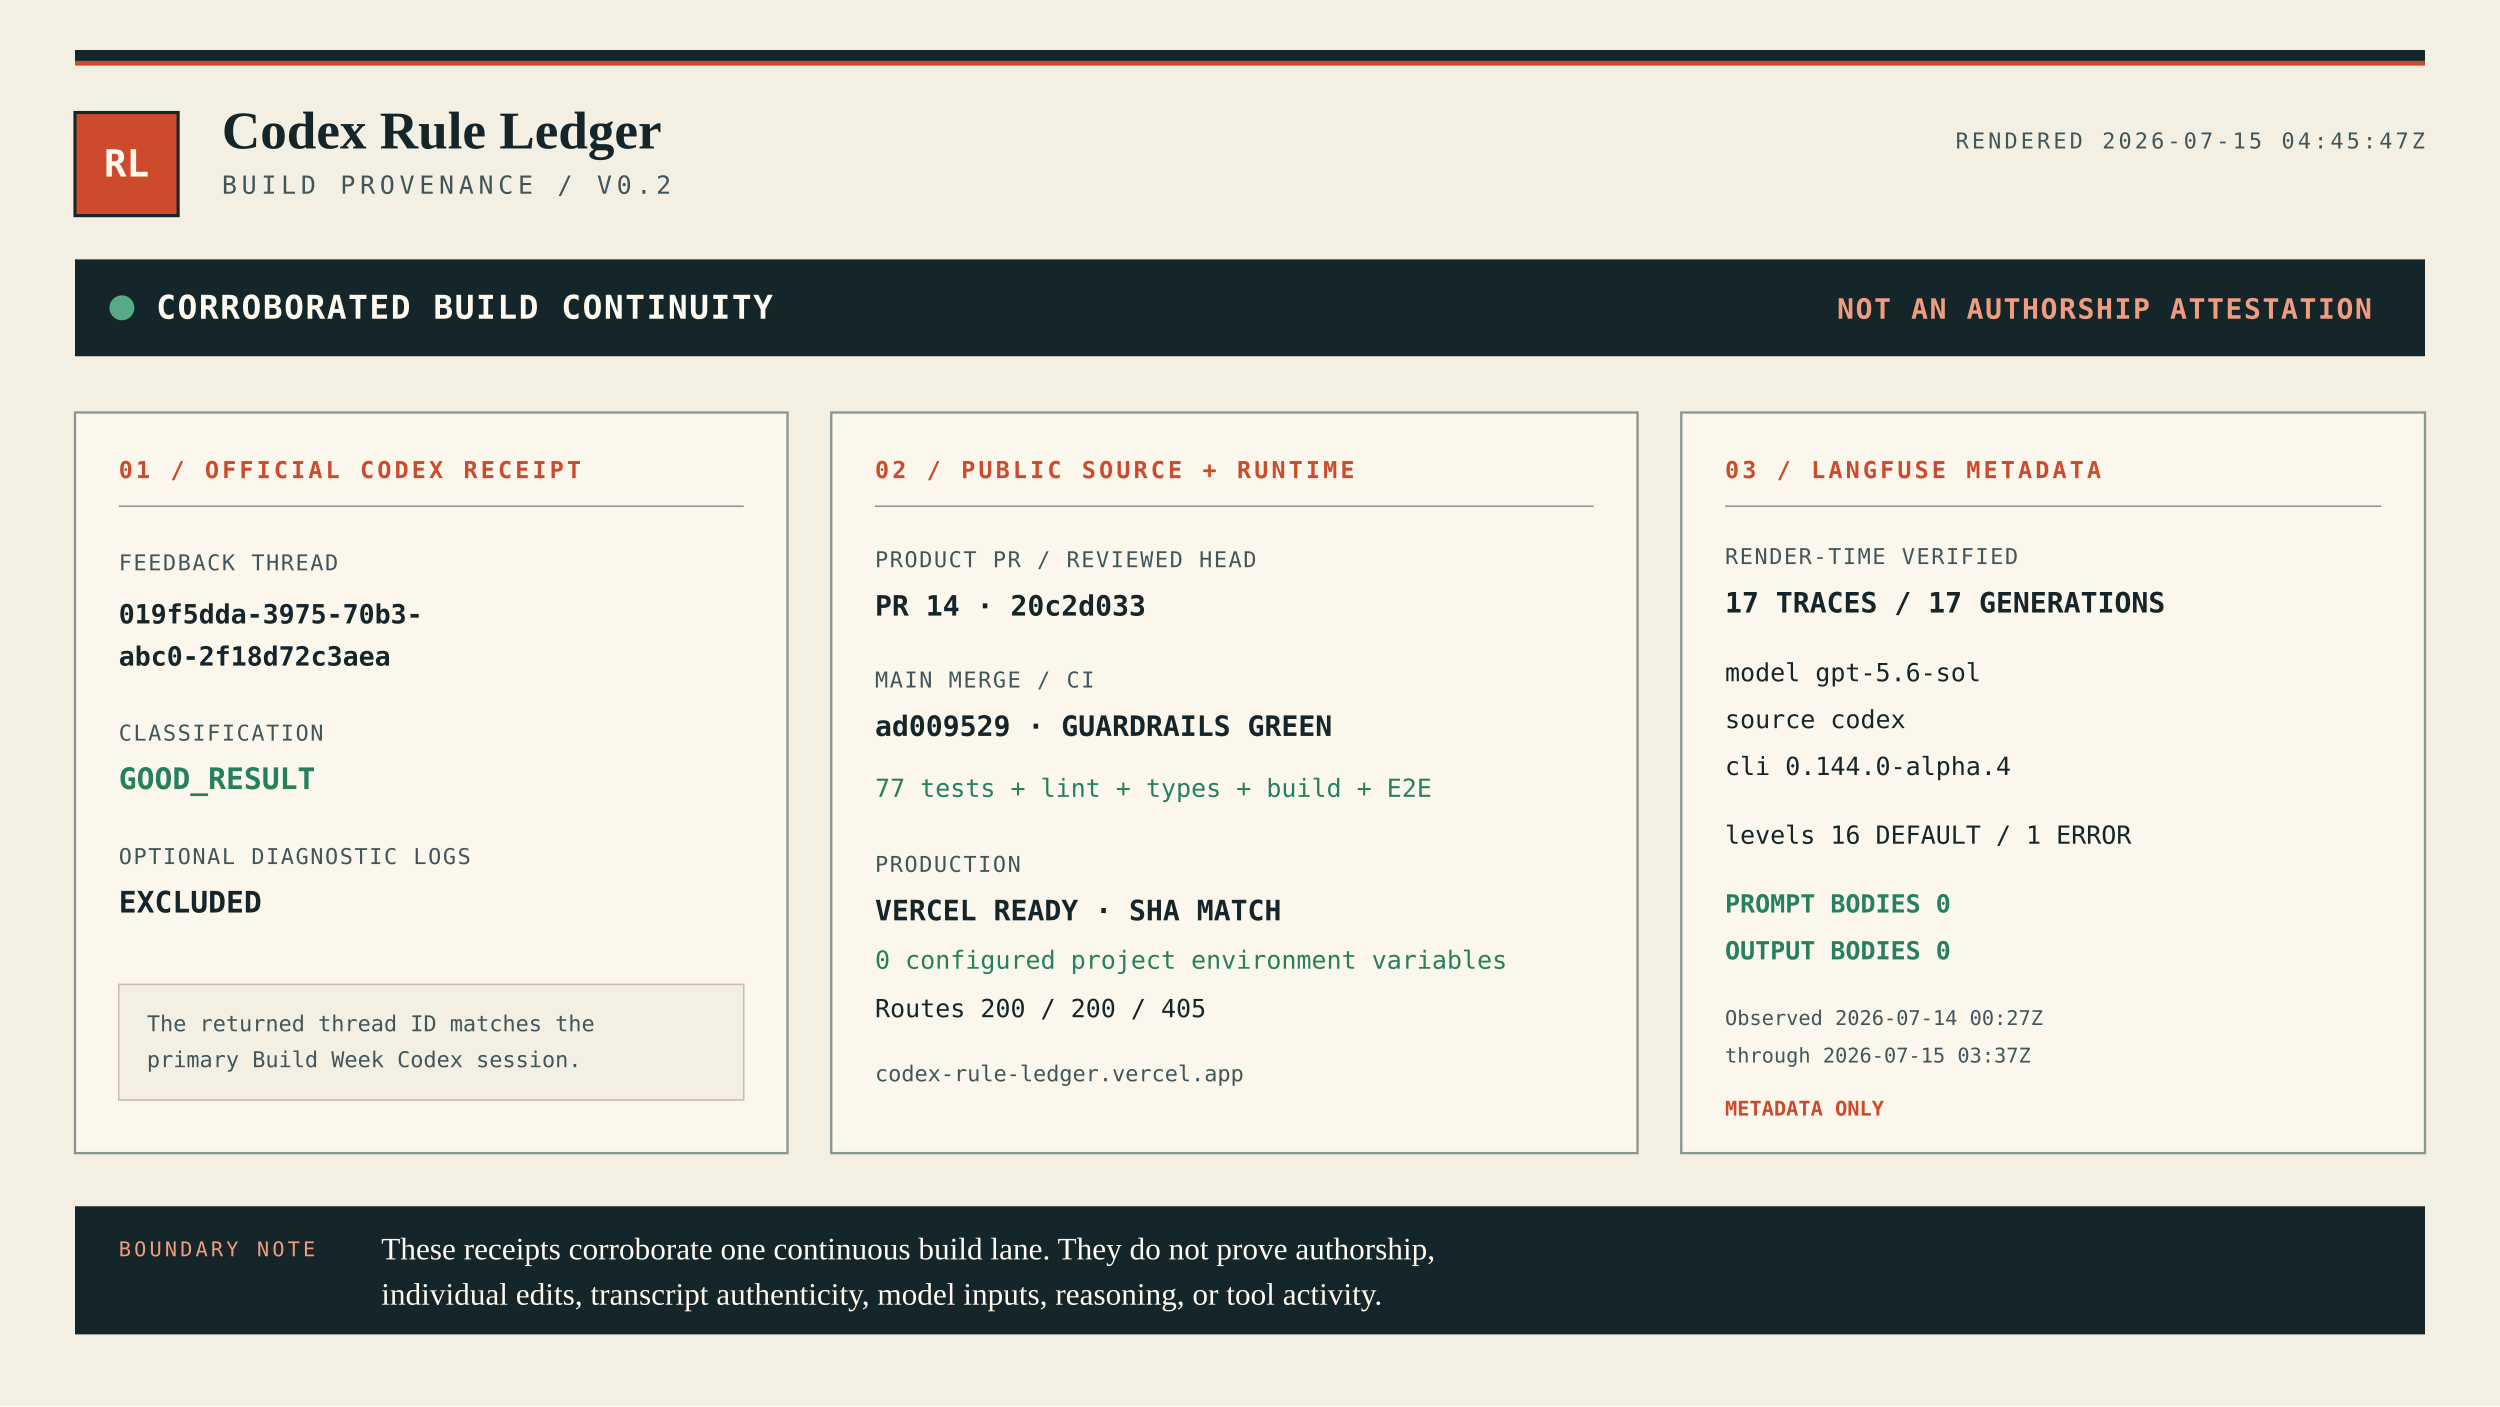
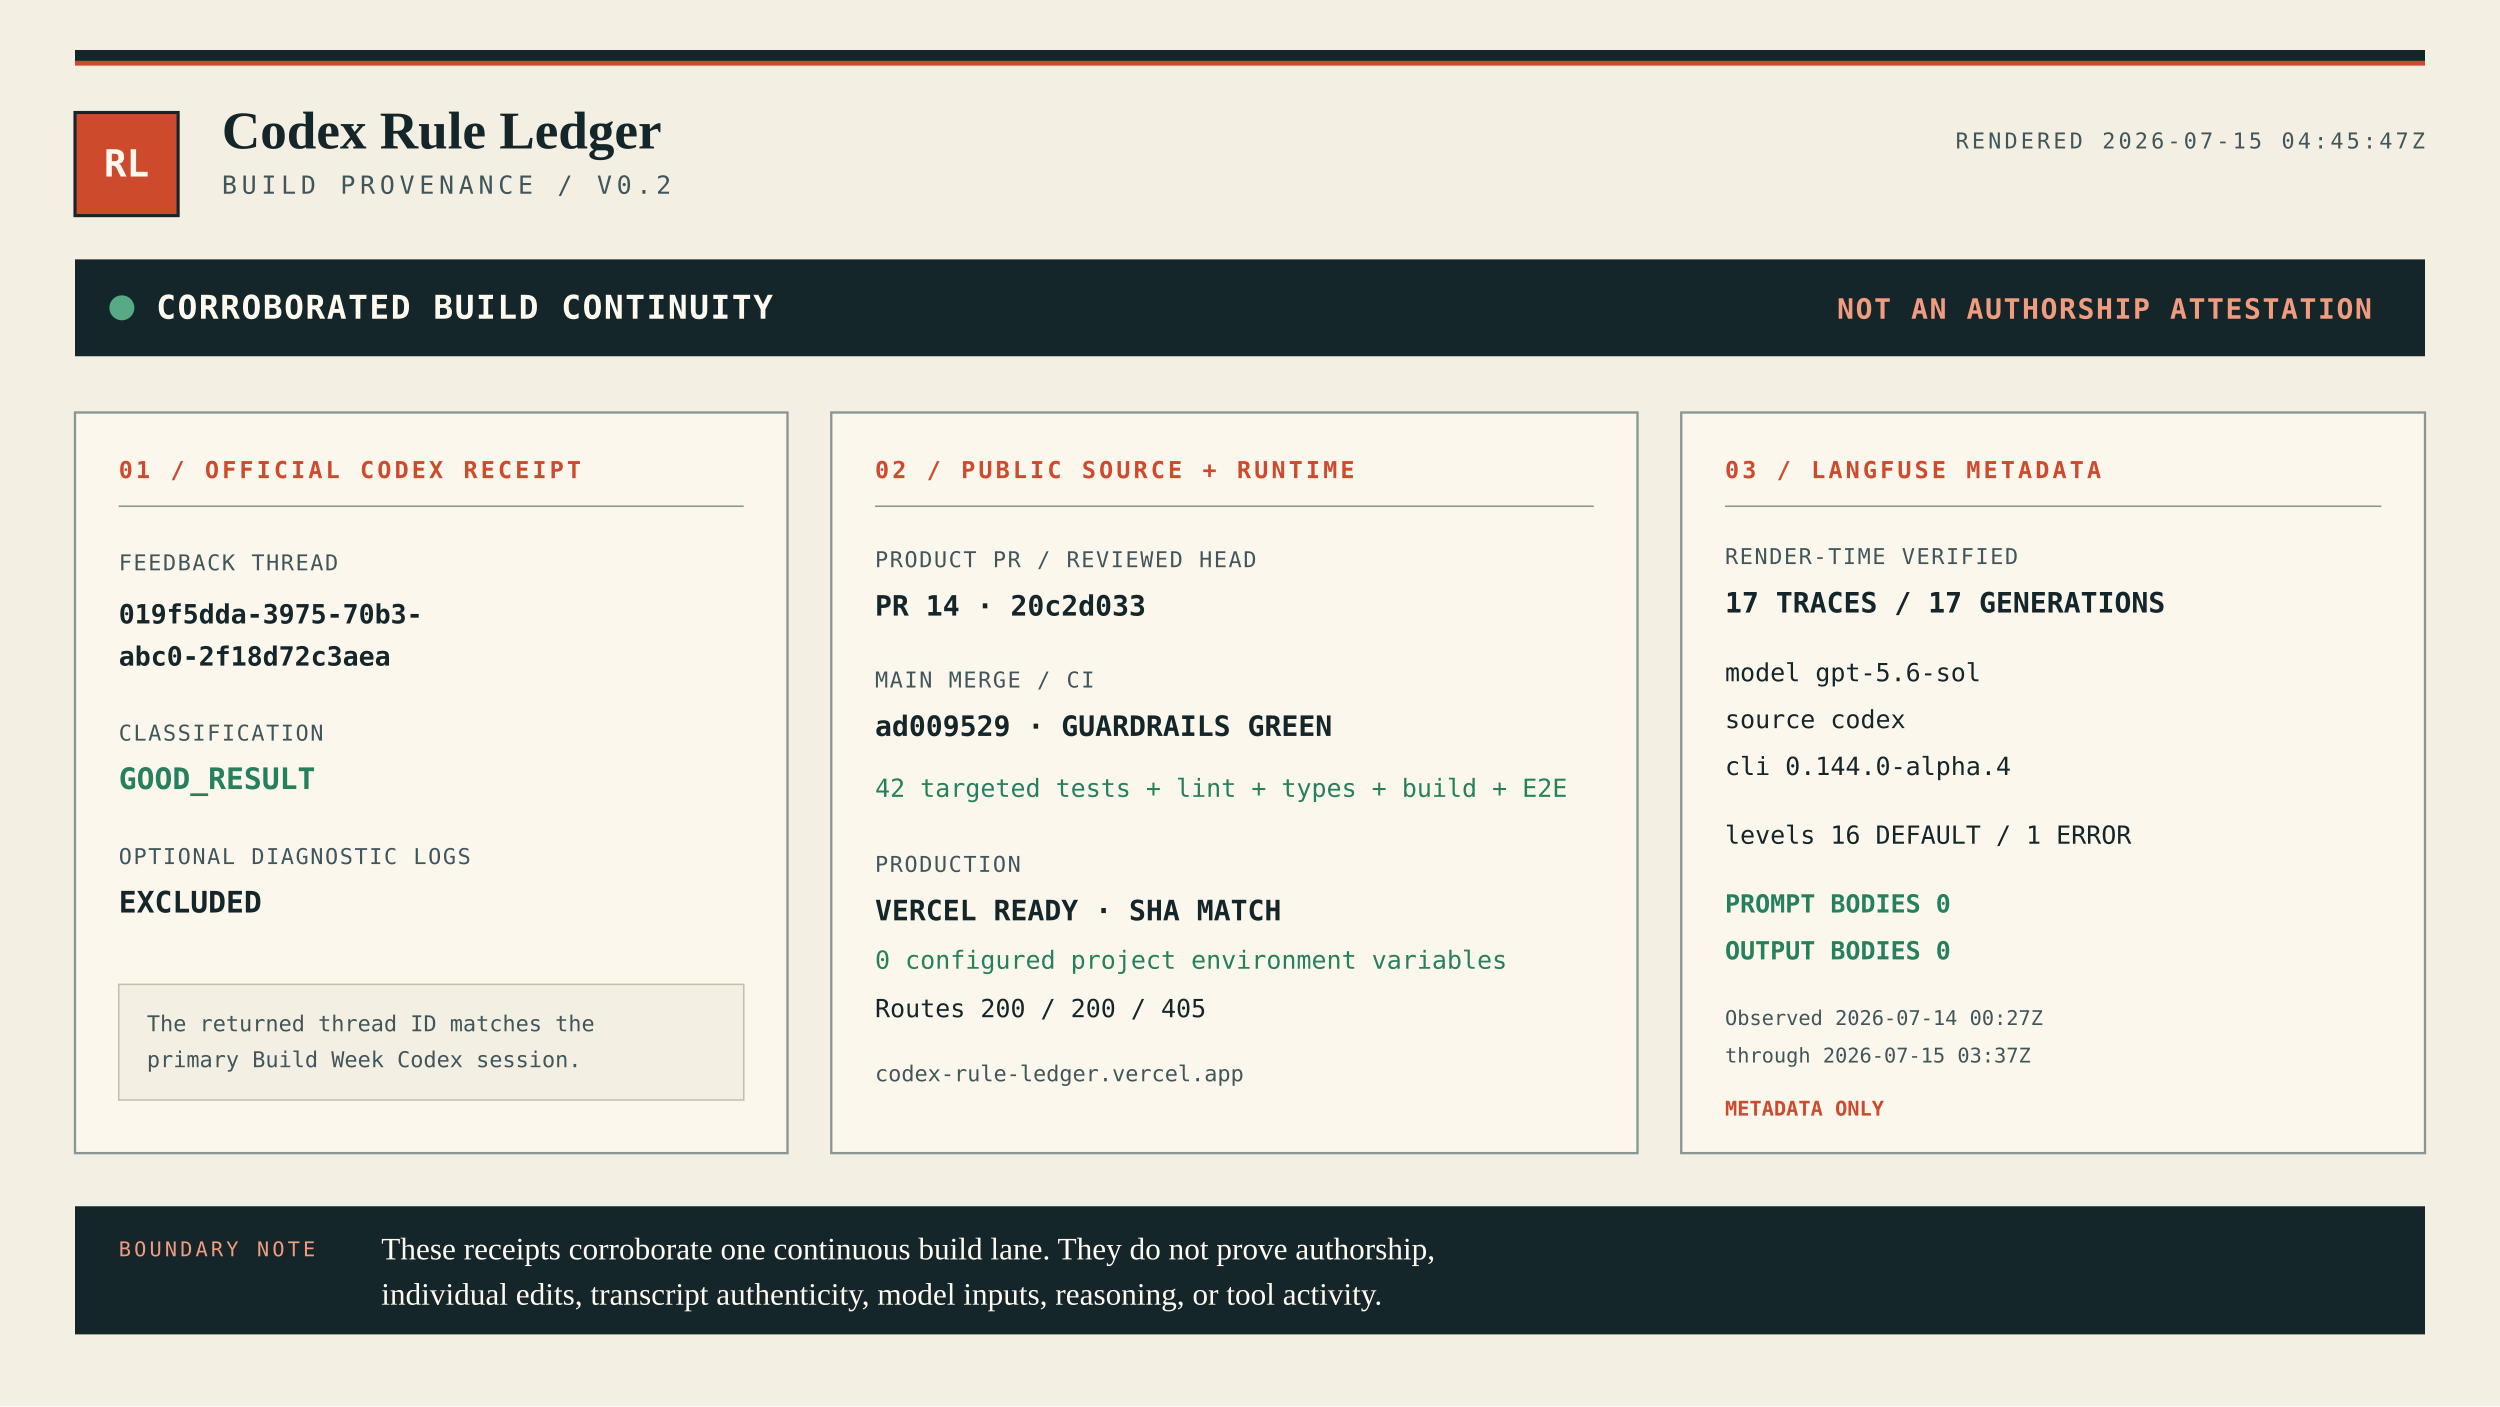
<svg xmlns="http://www.w3.org/2000/svg" width="1600" height="900" viewBox="0 0 1600 900" role="img" aria-labelledby="title description">
  <rect width="1600" height="900" fill="#f4efe3" />
  <rect x="48" y="32" width="1504" height="7" fill="#15262b" />
  <rect x="48" y="39" width="1504" height="3" fill="#ce4a2c" />
  <g font-family="ui-monospace, SFMono-Regular, Menlo, Consolas, monospace">
    <rect x="48" y="72" width="66" height="66" fill="#ce4a2c" stroke="#15262b" stroke-width="2" />
    <text x="81" y="113" text-anchor="middle" font-size="24" font-weight="700" fill="#fffaf0">RL</text>
    <text x="142" y="95" font-family="Georgia, Times New Roman, serif" font-size="34" font-weight="700" fill="#15262b">Codex Rule Ledger</text>
    <text x="142" y="124" font-size="16" letter-spacing="3" fill="#40565a">BUILD PROVENANCE / V0.2</text>
    <text x="1552" y="95" text-anchor="end" font-size="14" letter-spacing="2" fill="#40565a">RENDERED 2026-07-15 04:45:47Z</text>
    <rect x="48" y="166" width="1504" height="62" fill="#15262b" />
    <circle cx="78" cy="197" r="8" fill="#57aa83" />
    <text x="100" y="204" font-size="21" font-weight="700" letter-spacing="1" fill="#fffaf0">CORROBORATED BUILD CONTINUITY</text>
    <text x="1518" y="204" text-anchor="end" font-size="18" font-weight="700" letter-spacing="1" fill="#f29c7f">NOT AN AUTHORSHIP ATTESTATION</text>
    <rect x="48" y="264" width="456" height="474" fill="#fbf7ed" stroke="#8a9693" stroke-width="1.5" />
    <text x="76" y="306" font-size="15" font-weight="700" letter-spacing="2" fill="#ce4a2c">01 / OFFICIAL CODEX RECEIPT</text>
    <line x1="76" y1="324" x2="476" y2="324" stroke="#8a9693" />
    <text x="76" y="365" font-size="14" letter-spacing="1" fill="#40565a">FEEDBACK THREAD</text>
    <text x="76" y="399" font-size="17" font-weight="700" fill="#15262b">019f5dda-3975-70b3-</text>
    <text x="76" y="426" font-size="17" font-weight="700" fill="#15262b">abc0-2f18d72c3aea</text>
    <text x="76" y="474" font-size="14" letter-spacing="1" fill="#40565a">CLASSIFICATION</text>
    <text x="76" y="505" font-size="19" font-weight="700" fill="#26805c">GOOD_RESULT</text>
    <text x="76" y="553" font-size="14" letter-spacing="1" fill="#40565a">OPTIONAL DIAGNOSTIC LOGS</text>
    <text x="76" y="584" font-size="19" font-weight="700" fill="#15262b">EXCLUDED</text>
    <rect x="76" y="630" width="400" height="74" fill="#f4efe3" stroke="#c7bfae" />
    <text x="94" y="660" font-size="14" fill="#40565a">The returned thread ID matches the</text>
    <text x="94" y="683" font-size="14" fill="#40565a">primary Build Week Codex session.</text>
    <rect x="532" y="264" width="516" height="474" fill="#fbf7ed" stroke="#8a9693" stroke-width="1.5" />
    <text x="560" y="306" font-size="15" font-weight="700" letter-spacing="2" fill="#ce4a2c">02 / PUBLIC SOURCE + RUNTIME</text>
    <line x1="560" y1="324" x2="1020" y2="324" stroke="#8a9693" />
    <text x="560" y="363" font-size="14" letter-spacing="1" fill="#40565a">PRODUCT PR / REVIEWED HEAD</text>
    <text x="560" y="394" font-size="18" font-weight="700" fill="#15262b">PR 14  ·  20c2d033</text>
    <text x="560" y="440" font-size="14" letter-spacing="1" fill="#40565a">MAIN MERGE / CI</text>
    <text x="560" y="471" font-size="18" font-weight="700" fill="#15262b">ad009529  ·  GUARDRAILS GREEN</text>
-     <text x="560" y="510" font-size="16" fill="#26805c">77 tests + lint + types + build + E2E</text>
+     <text x="560" y="510" font-size="16" fill="#26805c">42 targeted tests + lint + types + build + E2E</text>
    <text x="560" y="558" font-size="14" letter-spacing="1" fill="#40565a">PRODUCTION</text>
    <text x="560" y="589" font-size="18" font-weight="700" fill="#15262b">VERCEL READY  ·  SHA MATCH</text>
    <text x="560" y="620" font-size="16" fill="#26805c">0 configured project environment variables</text>
    <text x="560" y="651" font-size="16" fill="#15262b">Routes  200 / 200 / 405</text>
    <text x="560" y="692" font-size="14" fill="#40565a">codex-rule-ledger.vercel.app</text>
    <rect x="1076" y="264" width="476" height="474" fill="#fbf7ed" stroke="#8a9693" stroke-width="1.5" />
    <text x="1104" y="306" font-size="15" font-weight="700" letter-spacing="2" fill="#ce4a2c">03 / LANGFUSE METADATA</text>
    <line x1="1104" y1="324" x2="1524" y2="324" stroke="#8a9693" />
    <text x="1104" y="361" font-size="14" letter-spacing="1" fill="#40565a">RENDER-TIME VERIFIED</text>
    <text x="1104" y="392" font-size="18" font-weight="700" fill="#15262b">17 TRACES / 17 GENERATIONS</text>
    <text x="1104" y="436" font-size="16" fill="#15262b">model   gpt-5.6-sol</text>
    <text x="1104" y="466" font-size="16" fill="#15262b">source  codex</text>
    <text x="1104" y="496" font-size="16" fill="#15262b">cli     0.144.0-alpha.4</text>
    <text x="1104" y="540" font-size="16" fill="#15262b">levels  16 DEFAULT / 1 ERROR</text>
    <text x="1104" y="584" font-size="16" font-weight="700" fill="#26805c">PROMPT BODIES  0</text>
    <text x="1104" y="614" font-size="16" font-weight="700" fill="#26805c">OUTPUT BODIES  0</text>
    <text x="1104" y="656" font-size="13" fill="#40565a">Observed 2026-07-14 00:27Z</text>
    <text x="1104" y="680" font-size="13" fill="#40565a">through 2026-07-15 03:37Z</text>
    <text x="1104" y="714" font-size="13" font-weight="700" fill="#ce4a2c">METADATA ONLY</text>
    <rect x="48" y="772" width="1504" height="82" fill="#15262b" />
    <text x="76" y="804" font-size="13" letter-spacing="2" fill="#f29c7f">BOUNDARY NOTE</text>
    <text x="244" y="806" font-family="Georgia, Times New Roman, serif" font-size="20" fill="#fffaf0">These receipts corroborate one continuous build lane. They do not prove authorship,</text>
    <text x="244" y="835" font-family="Georgia, Times New Roman, serif" font-size="20" fill="#fffaf0">individual edits, transcript authenticity, model inputs, reasoning, or tool activity.</text>
  </g>
</svg>
